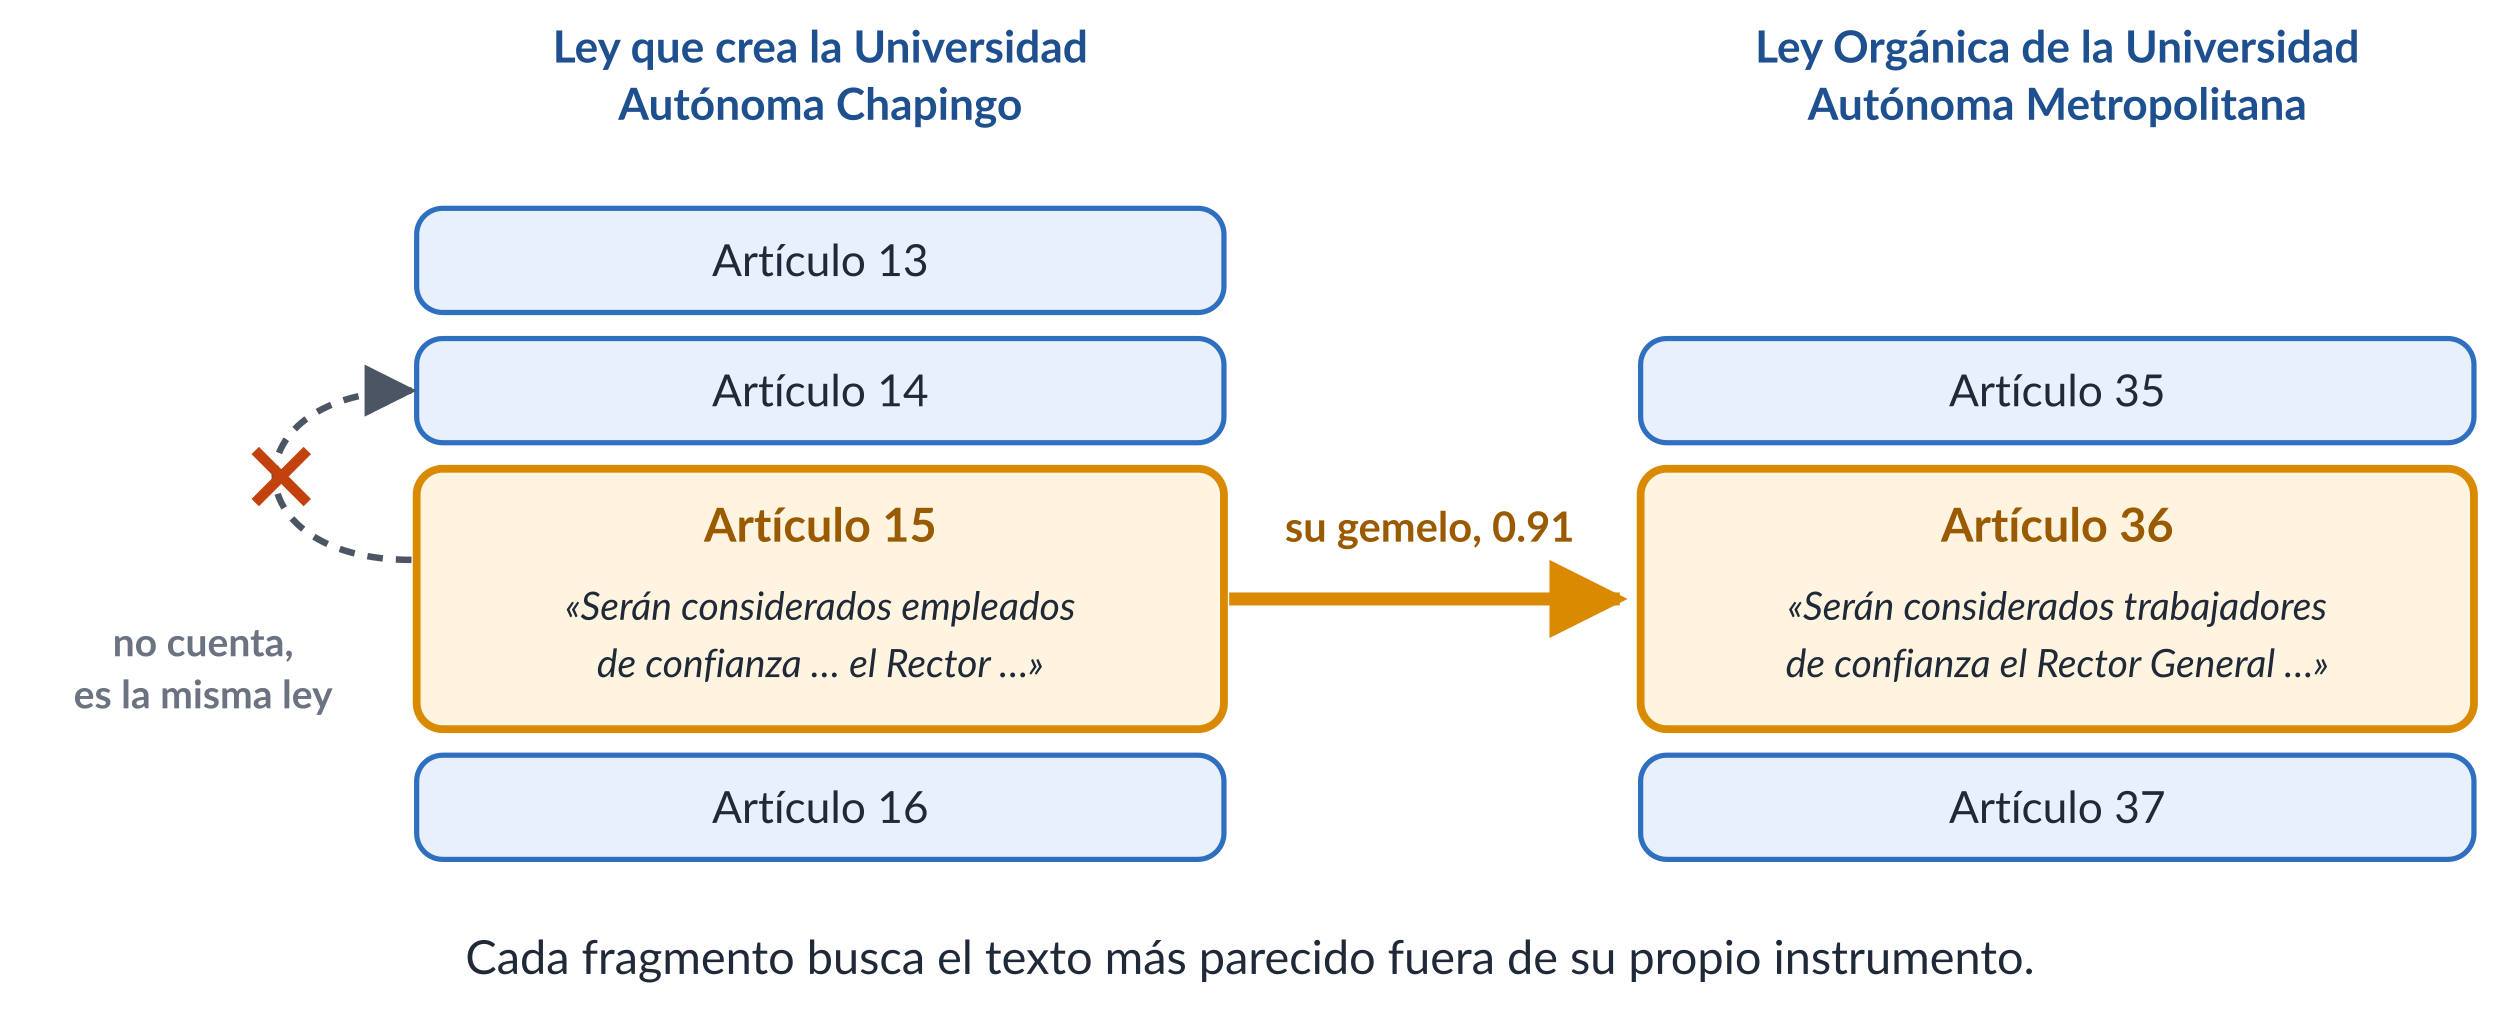
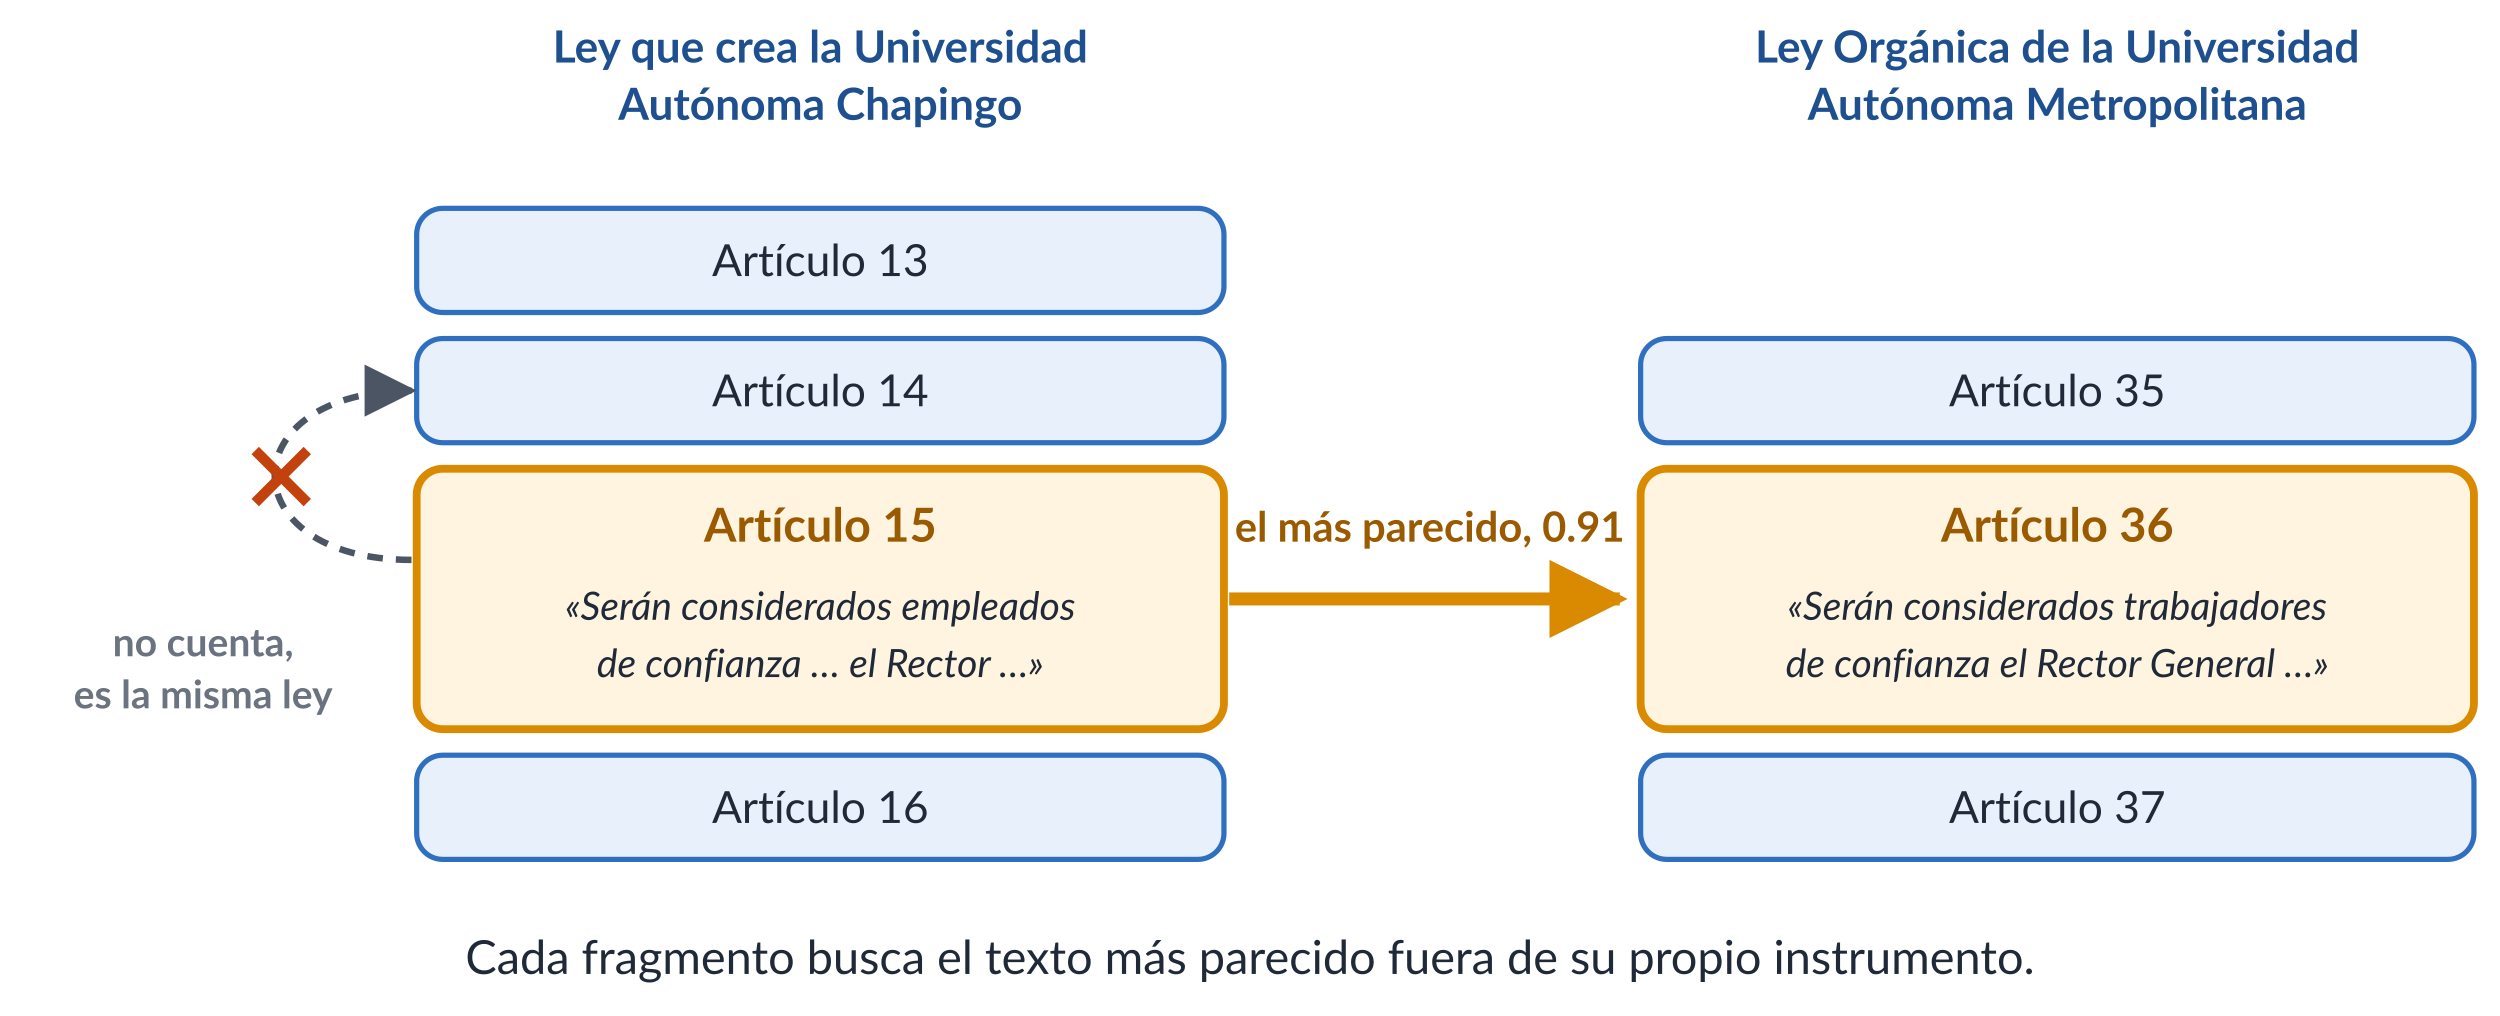
<svg xmlns="http://www.w3.org/2000/svg" viewBox="0 0 960 390" font-family="Lato, 'Helvetica Neue', Arial, sans-serif">
  <defs>
    <marker id="a" viewBox="0 0 10 10" refX="9" refY="5" markerWidth="8" markerHeight="8" orient="auto">
      <path d="M0,0 L10,5 L0,10 z" fill="#4b5563" />
    </marker>
    <marker id="o" viewBox="0 0 10 10" refX="9" refY="5" markerWidth="6" markerHeight="6" orient="auto">
      <path d="M0,0 L10,5 L0,10 z" fill="#d98a00" />
    </marker>
  </defs>
  <text x="315" y="24" font-size="17" font-weight="700" fill="#1e4f8f" text-anchor="middle">Ley que crea la Universidad</text>
  <text x="315" y="46" font-size="17" font-weight="700" fill="#1e4f8f" text-anchor="middle">Autónoma Chapingo</text>
  <text x="790" y="24" font-size="17" font-weight="700" fill="#1e4f8f" text-anchor="middle">Ley Orgánica de la Universidad</text>
  <text x="790" y="46" font-size="17" font-weight="700" fill="#1e4f8f" text-anchor="middle">Autónoma Metropolitana</text>
  <rect x="160" y="80" width="310" height="40" rx="10" fill="#e8f0fb" stroke="#2f6fbf" stroke-width="2" />
  <text x="315" y="106" font-size="17" fill="#1f2937" text-anchor="middle">Artículo 13</text>
  <rect x="160" y="130" width="310" height="40" rx="10" fill="#e8f0fb" stroke="#2f6fbf" stroke-width="2" />
  <text x="315" y="156" font-size="17" fill="#1f2937" text-anchor="middle">Artículo 14</text>
  <rect x="160" y="180" width="310" height="100" rx="10" fill="#fff4e0" stroke="#d98a00" stroke-width="3" />
  <text x="315" y="208" font-size="18" font-weight="700" fill="#9a5b00" text-anchor="middle">Artículo 15</text>
  <text x="315" y="238" font-size="15" font-style="italic" fill="#1f2937" text-anchor="middle">«Serán considerados empleados</text>
  <text x="315" y="260" font-size="15" font-style="italic" fill="#1f2937" text-anchor="middle">de confianza … el Rector …»</text>
  <rect x="160" y="290" width="310" height="40" rx="10" fill="#e8f0fb" stroke="#2f6fbf" stroke-width="2" />
  <text x="315" y="316" font-size="17" fill="#1f2937" text-anchor="middle">Artículo 16</text>
  <rect x="630" y="130" width="320" height="40" rx="10" fill="#e8f0fb" stroke="#2f6fbf" stroke-width="2" />
  <text x="790" y="156" font-size="17" fill="#1f2937" text-anchor="middle">Artículo 35</text>
  <rect x="630" y="180" width="320" height="100" rx="10" fill="#fff4e0" stroke="#d98a00" stroke-width="3" />
  <text x="790" y="208" font-size="18" font-weight="700" fill="#9a5b00" text-anchor="middle">Artículo 36</text>
  <text x="790" y="238" font-size="15" font-style="italic" fill="#1f2937" text-anchor="middle">«Serán considerados trabajadores</text>
  <text x="790" y="260" font-size="15" font-style="italic" fill="#1f2937" text-anchor="middle">de confianza el Rector General …»</text>
  <rect x="630" y="290" width="320" height="40" rx="10" fill="#e8f0fb" stroke="#2f6fbf" stroke-width="2" />
  <text x="790" y="316" font-size="17" fill="#1f2937" text-anchor="middle">Artículo 37</text>
  <line x1="472" y1="230" x2="622" y2="230" stroke="#d98a00" stroke-width="5" marker-end="url(#o)" />
-   <text x="549" y="208" font-size="16" font-weight="700" fill="#9a5b00" text-anchor="middle">su gemelo, 0.91</text>
+   <text x="549" y="208" font-size="16" font-weight="700" fill="#9a5b00" text-anchor="middle">el más parecido, 0.91</text>
  <path d="M158,215 C88,215 88,150 158,150" fill="none" stroke="#4b5563" stroke-width="2.5" stroke-dasharray="6 5" marker-end="url(#a)" />
  <line x1="98" y1="173" x2="118" y2="193" stroke="#c2410c" stroke-width="4" />
  <line x1="118" y1="173" x2="98" y2="193" stroke="#c2410c" stroke-width="4" />
  <text x="78" y="252" font-size="15" font-weight="700" fill="#6b7280" text-anchor="middle">no cuenta,</text>
  <text x="78" y="272" font-size="15" font-weight="700" fill="#6b7280" text-anchor="middle">es la misma ley</text>
  <text x="480" y="374" font-size="18" fill="#1f2937" text-anchor="middle">Cada fragmento busca el texto más parecido fuera de su propio instrumento.</text>
</svg>
